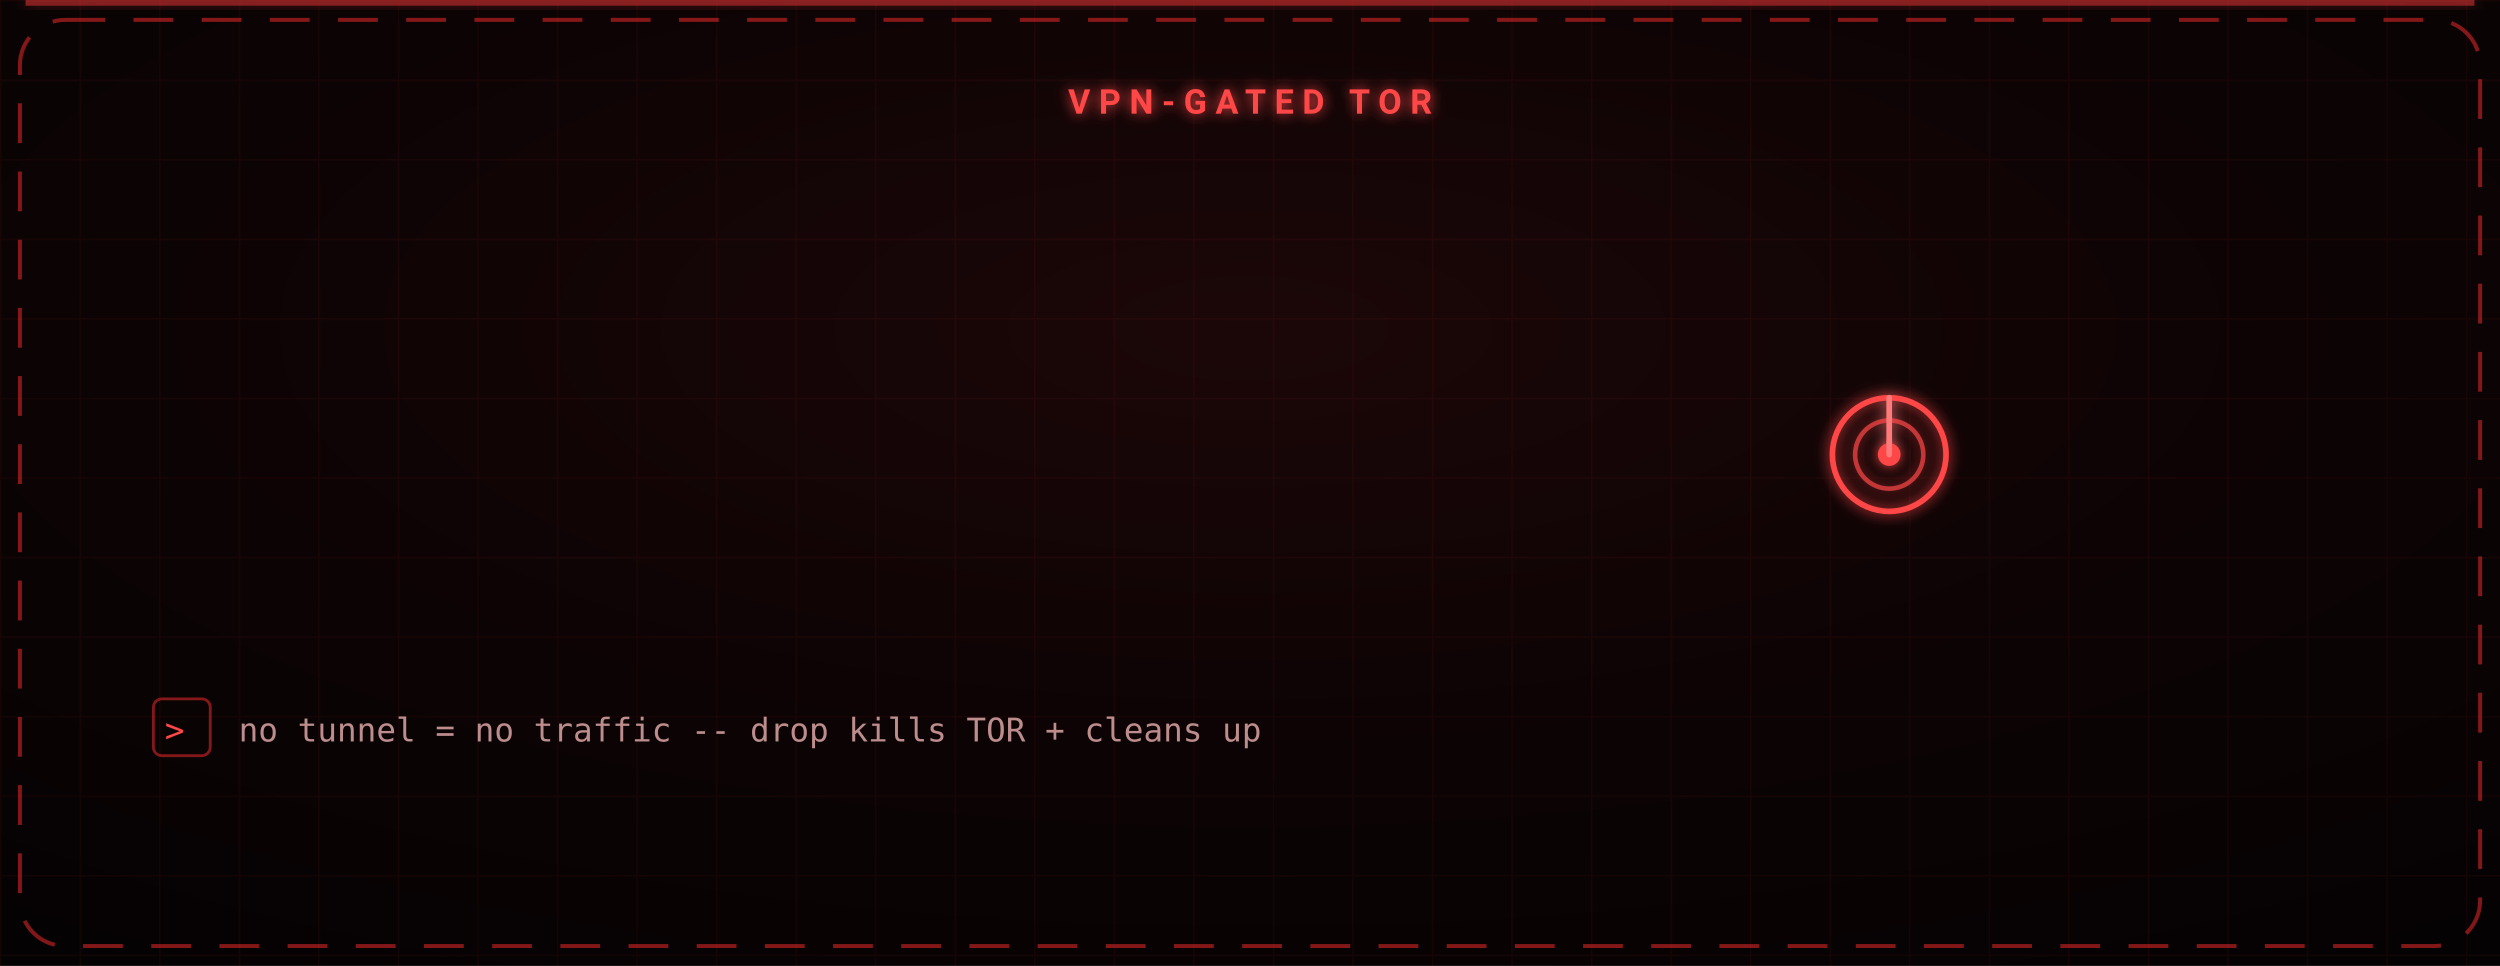
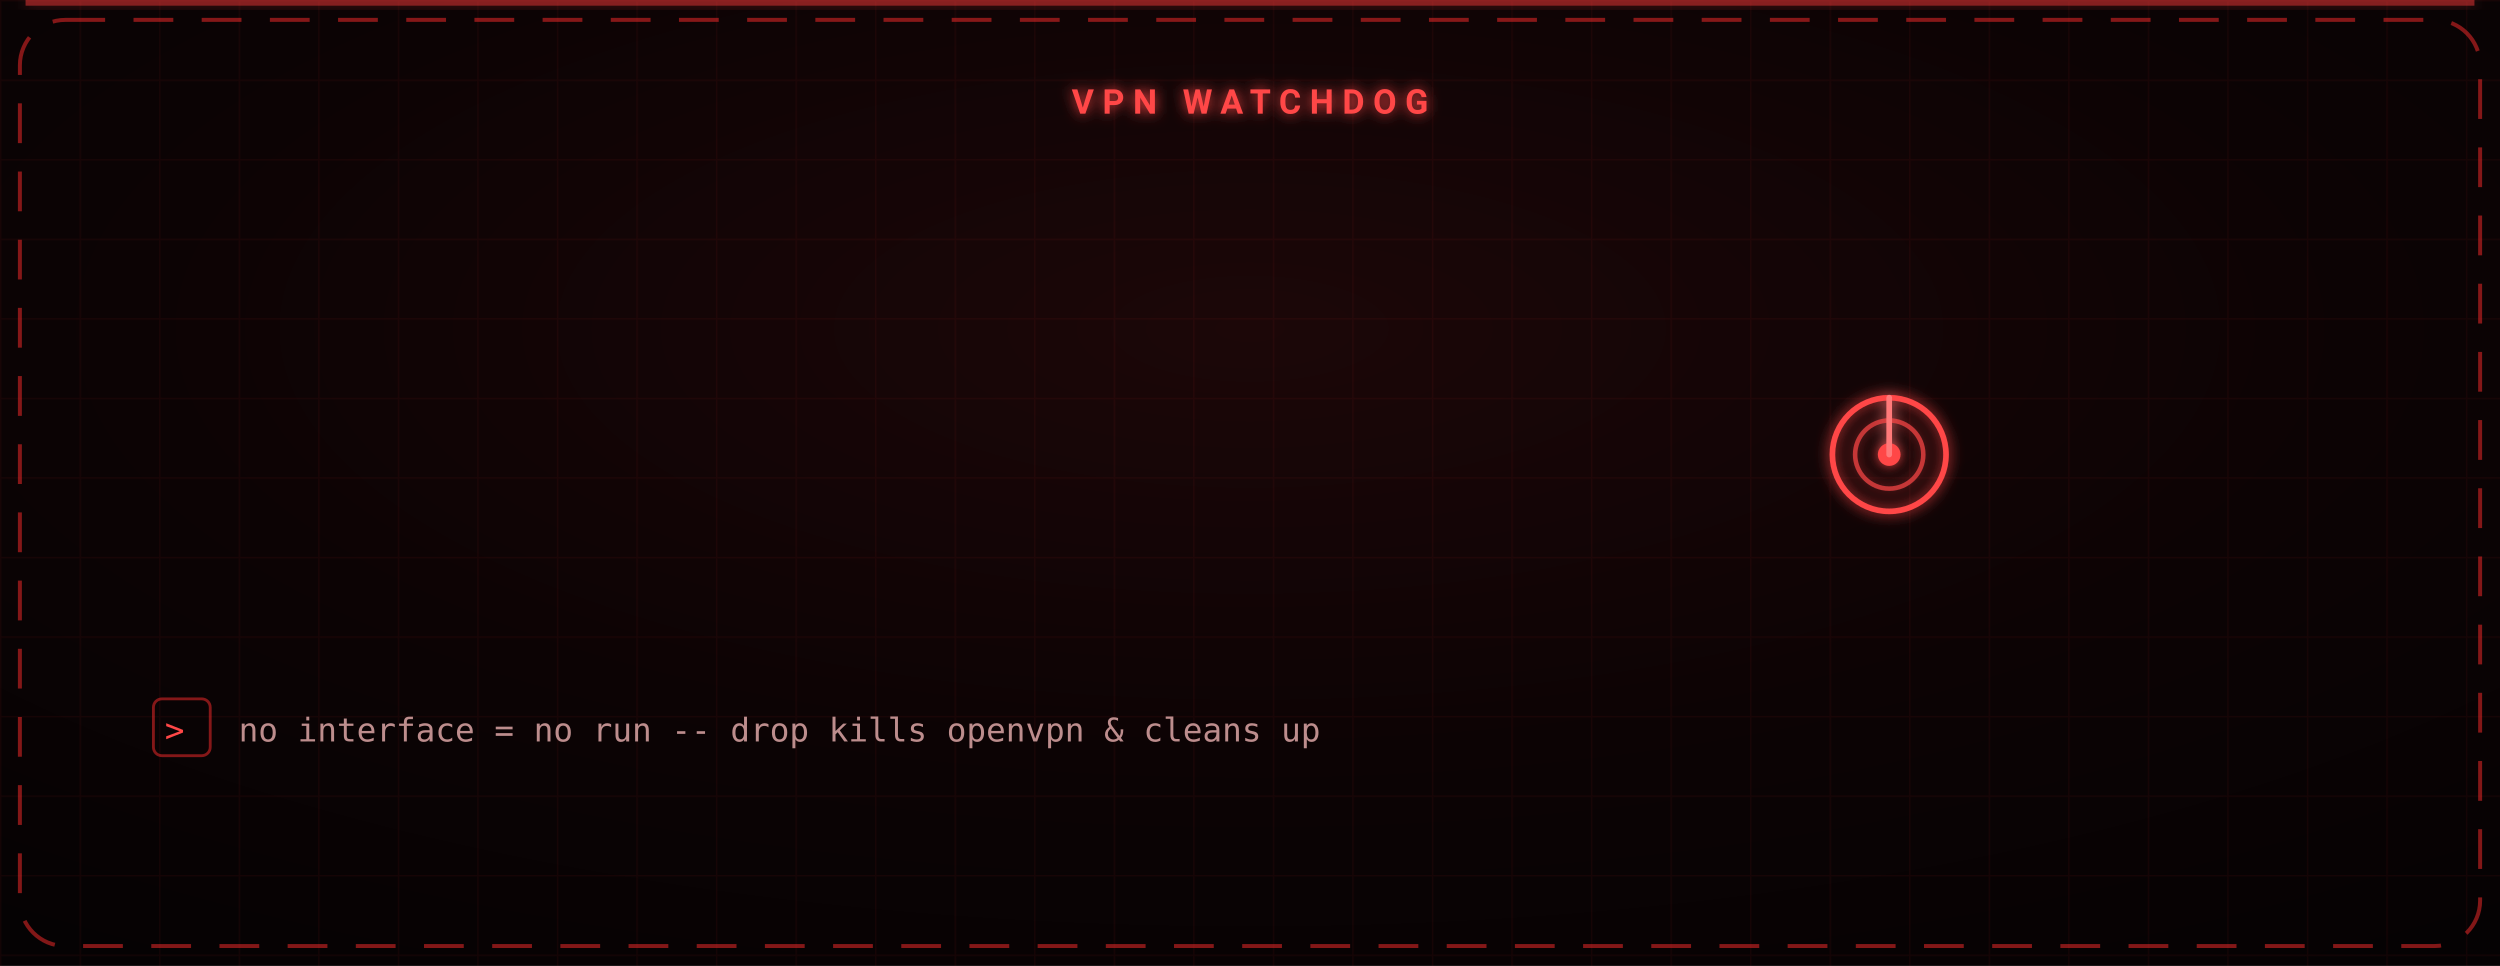
- <svg xmlns="http://www.w3.org/2000/svg" viewBox="0 0 880 340" font-family="Segoe UI, Roboto, Helvetica, Arial, sans-serif" role="img" aria-label="TOR starts only after the VPN tunnel is verified, and dies the moment it drops.">
+ <svg xmlns="http://www.w3.org/2000/svg" viewBox="0 0 880 340" font-family="Segoe UI, Roboto, Helvetica, Arial, sans-serif" role="img" aria-label="OpenVPN is launched, the tunnel interface is verified, then watched and torn down the moment it drops.">
  <defs>
    <radialGradient id="bg" cx="50%" cy="34%" r="80%">
      <stop offset="0" stop-color="#1c0708" />
      <stop offset="55%" stop-color="#0c0304" />
      <stop offset="100%" stop-color="#050203" />
    </radialGradient>
    <linearGradient id="flow" x1="0" x2="1" y1="0" y2="0">
      <stop offset="0" stop-color="#ff2d2d" stop-opacity="0" />
      <stop offset="0.5" stop-color="#ff5a5a" />
      <stop offset="1" stop-color="#ff2d2d" stop-opacity="0" />
    </linearGradient>
    <filter id="glow" x="-70%" y="-70%" width="240%" height="240%">
      <feGaussianBlur stdDeviation="2.4" result="b" />
      <feMerge>
        <feMergeNode in="b" />
        <feMergeNode in="SourceGraphic" />
      </feMerge>
    </filter>
    <pattern id="grid" width="28" height="28" patternUnits="userSpaceOnUse">
      <path d="M28 0H0V28" fill="none" stroke="#ff2d2d" stroke-opacity="0.055" stroke-width="1" />
    </pattern>
  </defs>
  <style>
    .t{fill:#f3e7e7}.m{fill:#bd8d8d}.r{fill:#ff4747}
    .title{font-size:12px;font-weight:700;letter-spacing:3px}
    .lbl{font-size:14px;font-weight:700}.sub{font-size:10.5px;letter-spacing:.3px}
    .mono{font-family:Consolas,monospace;font-size:11.5px}
    .ln{stroke:#4a2326;stroke-width:1.5;fill:none}
    .flow{stroke:url(#flow);stroke-width:2.6;fill:none;stroke-dasharray:9 9;animation:dash 1s linear infinite}
    @keyframes dash{to{stroke-dashoffset:-18}}
    .rise{opacity:0;animation:rise .7s ease-out forwards}
    @keyframes rise{from{opacity:0;transform:translateY(8px)}to{opacity:1;transform:translateY(0)}}
    .frame{stroke-dasharray:14 10;animation:fr 7s linear infinite}
    @keyframes fr{to{stroke-dashoffset:-48}}
    .scan{animation:scan 4.8s ease-in-out infinite}
    @keyframes scan{0%{transform:translateY(32px);opacity:0}8%{opacity:.55}52%{transform:translateY(300px);opacity:.55}60%{opacity:0}100%{opacity:0}}
    .pulse{transform-box:fill-box;transform-origin:center;animation:pulse 1.7s ease-in-out infinite}
    @keyframes pulse{0%,100%{opacity:.4;transform:scale(.8)}50%{opacity:1;transform:scale(1.2)}}
    .spin{transform-box:fill-box;transform-origin:center;animation:spin 3s linear infinite}
    @keyframes spin{to{transform:rotate(360deg)}}
    .spins{transform-box:fill-box;transform-origin:center;animation:spin 5s linear infinite reverse}
    .blink{animation:blink 1.05s steps(1) infinite}
    @keyframes blink{0%,50%{opacity:1}51%,100%{opacity:0}}
    .flick{animation:flick 3.2s ease-in-out infinite}
    @keyframes flick{0%,47%,100%{opacity:1}48%{opacity:.35}49%{opacity:1}91%{opacity:.55}92%{opacity:1}}
    .pk{opacity:0;animation:pk 2.6s linear infinite}
    @keyframes pk{0%{transform:translateX(0);opacity:0}12%{opacity:1}88%{transform:translateX(118px);opacity:1}100%{transform:translateX(118px);opacity:0}}
    .type{clip-path:inset(0 100% 0 0);animation:type 5.2s ease-in-out infinite}
    @keyframes type{0%,8%{clip-path:inset(0 100% 0 0)}46%{clip-path:inset(0 0 0 0)}92%{clip-path:inset(0 0 0 0)}100%{clip-path:inset(0 100% 0 0)}}
    .bar{transform-box:fill-box;transform-origin:bottom;animation:bar 1.1s ease-in-out infinite}
    @keyframes bar{0%,100%{transform:scaleY(.3)}50%{transform:scaleY(1)}}
    .draw{stroke-dasharray:30;stroke-dashoffset:30;animation:draw 3.4s ease-in-out infinite}
    @keyframes draw{0%,40%{stroke-dashoffset:30}60%{stroke-dashoffset:0}92%{stroke-dashoffset:0}100%{stroke-dashoffset:30}}
</style>
  <rect width="880" height="340" fill="url(#bg)" />
  <rect width="880" height="340" fill="url(#grid)" />
  <rect class="frame" x="7" y="7" width="866" height="326" rx="16" fill="none" stroke="#ff2d2d" stroke-opacity="0.5" stroke-width="1.4" />
  <g class="scan">
    <rect x="9" y="0" width="862" height="2" fill="#ff3b3b" opacity="0.5" filter="url(#glow)" />
  </g>
-   <text x="440" y="40" text-anchor="middle" class="title r flick" filter="url(#glow)">VPN-GATED TOR</text>
+   <text x="440" y="40" text-anchor="middle" class="title r flick" filter="url(#glow)">VPN WATCHDOG</text>
  <g class="rise" style="animation-delay:0.0s">
    <rect x="40" y="118" width="200" height="84" rx="12" fill="#12080a" stroke="#ff2d2d" stroke-opacity="0.55" stroke-width="1.4" />
    <circle cx="56" cy="136" r="3.2" class="r pulse" filter="url(#glow)" />
    <text x="58" y="158" class="lbl t">OpenVPN</text>
-     <text x="58" y="176" class="sub m">tun0 up</text>
+     <text x="58" y="176" class="sub m">launch</text>
  </g>
  <g class="rise" style="animation-delay:0.12s">
    <rect x="330" y="118" width="200" height="84" rx="12" fill="#12080a" stroke="#ff2d2d" stroke-opacity="0.55" stroke-width="1.4" />
    <circle cx="346" cy="136" r="3.2" class="r pulse" filter="url(#glow)" />
-     <text x="348" y="158" class="lbl t">GATE</text>
-     <text x="348" y="176" class="sub m">VPN verified</text>
+     <text x="348" y="158" class="lbl t">VERIFY</text>
+     <text x="348" y="176" class="sub m">tun* / proton* up</text>
  </g>
  <g class="rise" style="animation-delay:0.24s">
    <rect x="620" y="118" width="220" height="84" rx="12" fill="#12080a" stroke="#ff2d2d" stroke-opacity="0.55" stroke-width="1.4" />
    <circle cx="636" cy="136" r="3.2" class="r pulse" filter="url(#glow)" />
-     <text x="684" y="158" class="lbl t">TOR</text>
-     <text x="684" y="176" class="sub m">routing</text>
+     <text x="636" y="158" class="lbl t">WATCHDOG</text>
+     <text x="636" y="176" class="sub m">kill on drop</text>
  </g>
  <path class="flow" d="M240 160 H330" />
  <path class="flow" d="M530 160 H620" />
  <circle class="pk" style="animation-delay:0.0s" cx="254" cy="160" r="4.2" fill="#ff5a5a" filter="url(#glow)" />
  <circle class="pk" style="animation-delay:0.5s" cx="254" cy="160" r="4.2" fill="#ff5a5a" filter="url(#glow)" />
  <circle class="pk" style="animation-delay:1.0s" cx="254" cy="160" r="4.2" fill="#ff5a5a" filter="url(#glow)" />
  <circle class="pk" style="animation-delay:0.0s" cx="544" cy="160" r="4.2" fill="#ff5a5a" filter="url(#glow)" />
  <circle class="pk" style="animation-delay:0.5s" cx="544" cy="160" r="4.2" fill="#ff5a5a" filter="url(#glow)" />
  <circle class="pk" style="animation-delay:1.0s" cx="544" cy="160" r="4.2" fill="#ff5a5a" filter="url(#glow)" />
  <g filter="url(#glow)">
    <circle cx="665" cy="160" r="20" fill="none" stroke="#ff4747" stroke-width="2" />
    <circle cx="665" cy="160" r="12" fill="none" stroke="#ff4747" stroke-width="1.6" opacity="0.7" />
    <circle cx="665" cy="160" r="4" class="r" />
    <line class="spin" x1="665" y1="160" x2="665" y2="140" stroke="#ff7a7a" stroke-width="2" stroke-linecap="round" />
  </g>
  <g transform="translate(60,262)">
    <rect x="-6" y="-16" width="20" height="20" rx="3" fill="none" stroke="#ff2d2d" stroke-opacity="0.5" />
    <text x="-2" y="-1" class="mono r blink">&gt;</text>
-     <text x="24" y="-1" class="mono m type">no tunnel = no traffic  --  drop kills TOR + cleans up</text>
+     <text x="24" y="-1" class="mono m type">no interface = no run  --  drop kills openvpn &amp; cleans up</text>
  </g>
</svg>
